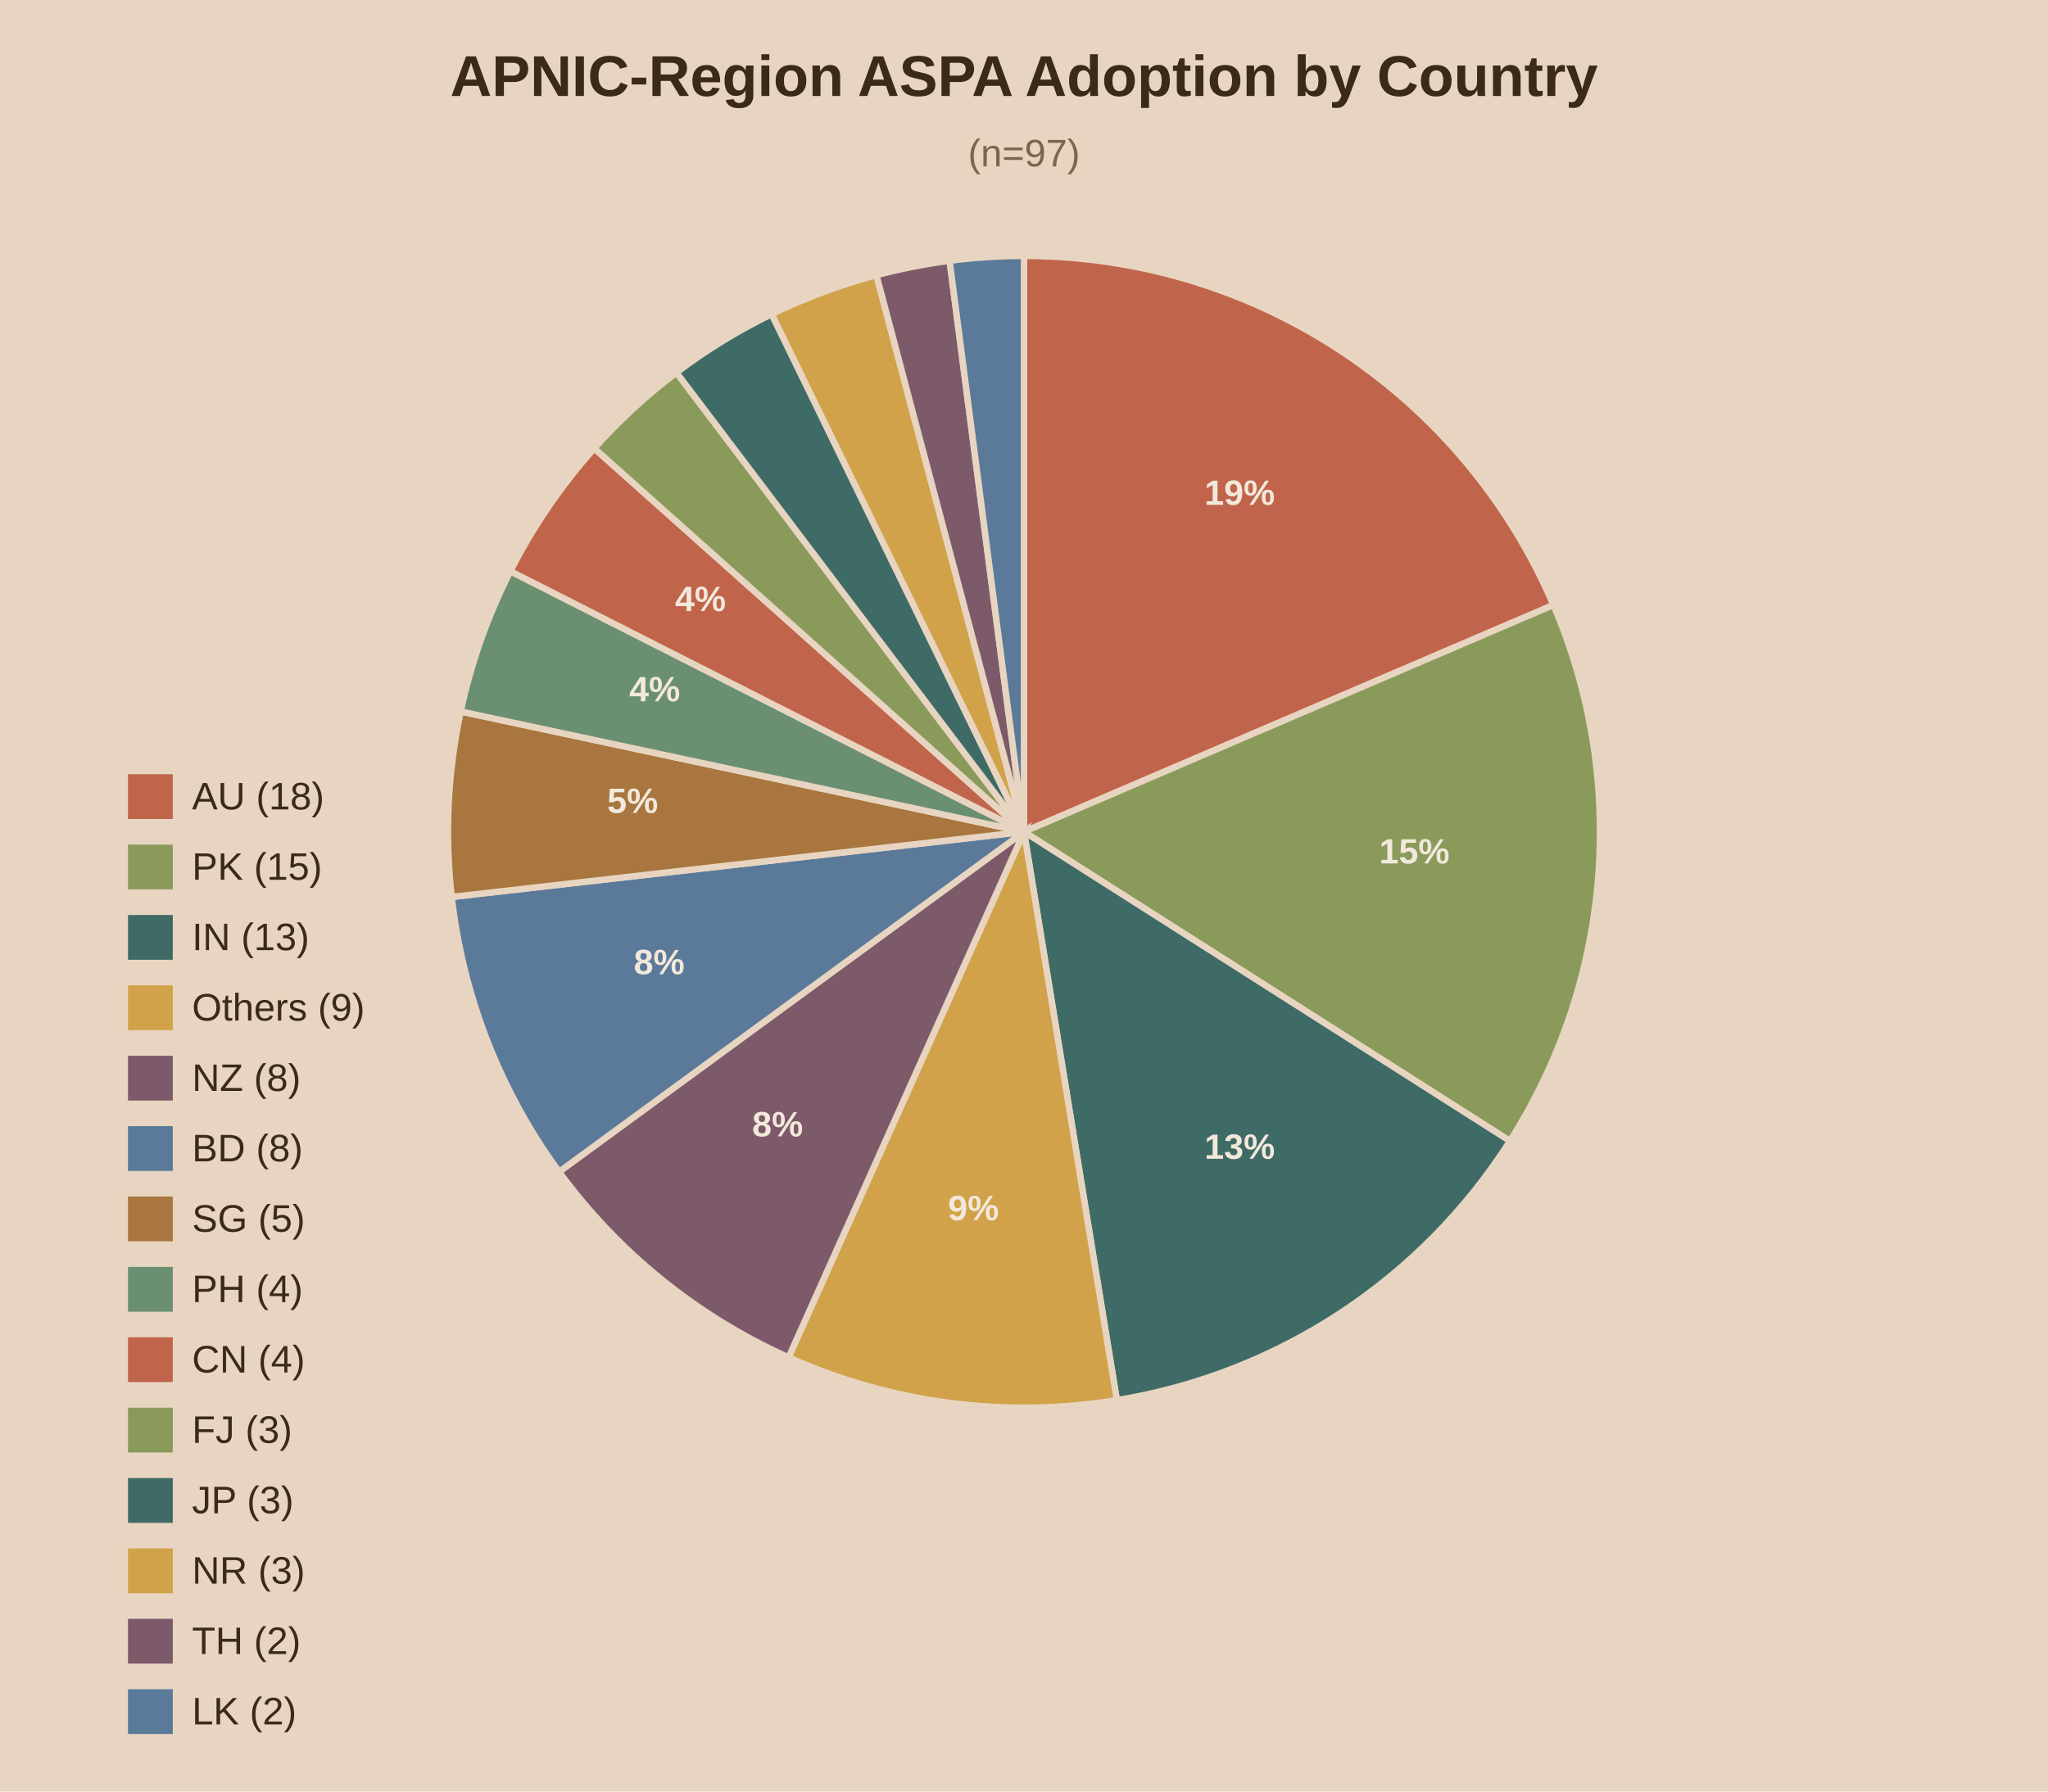
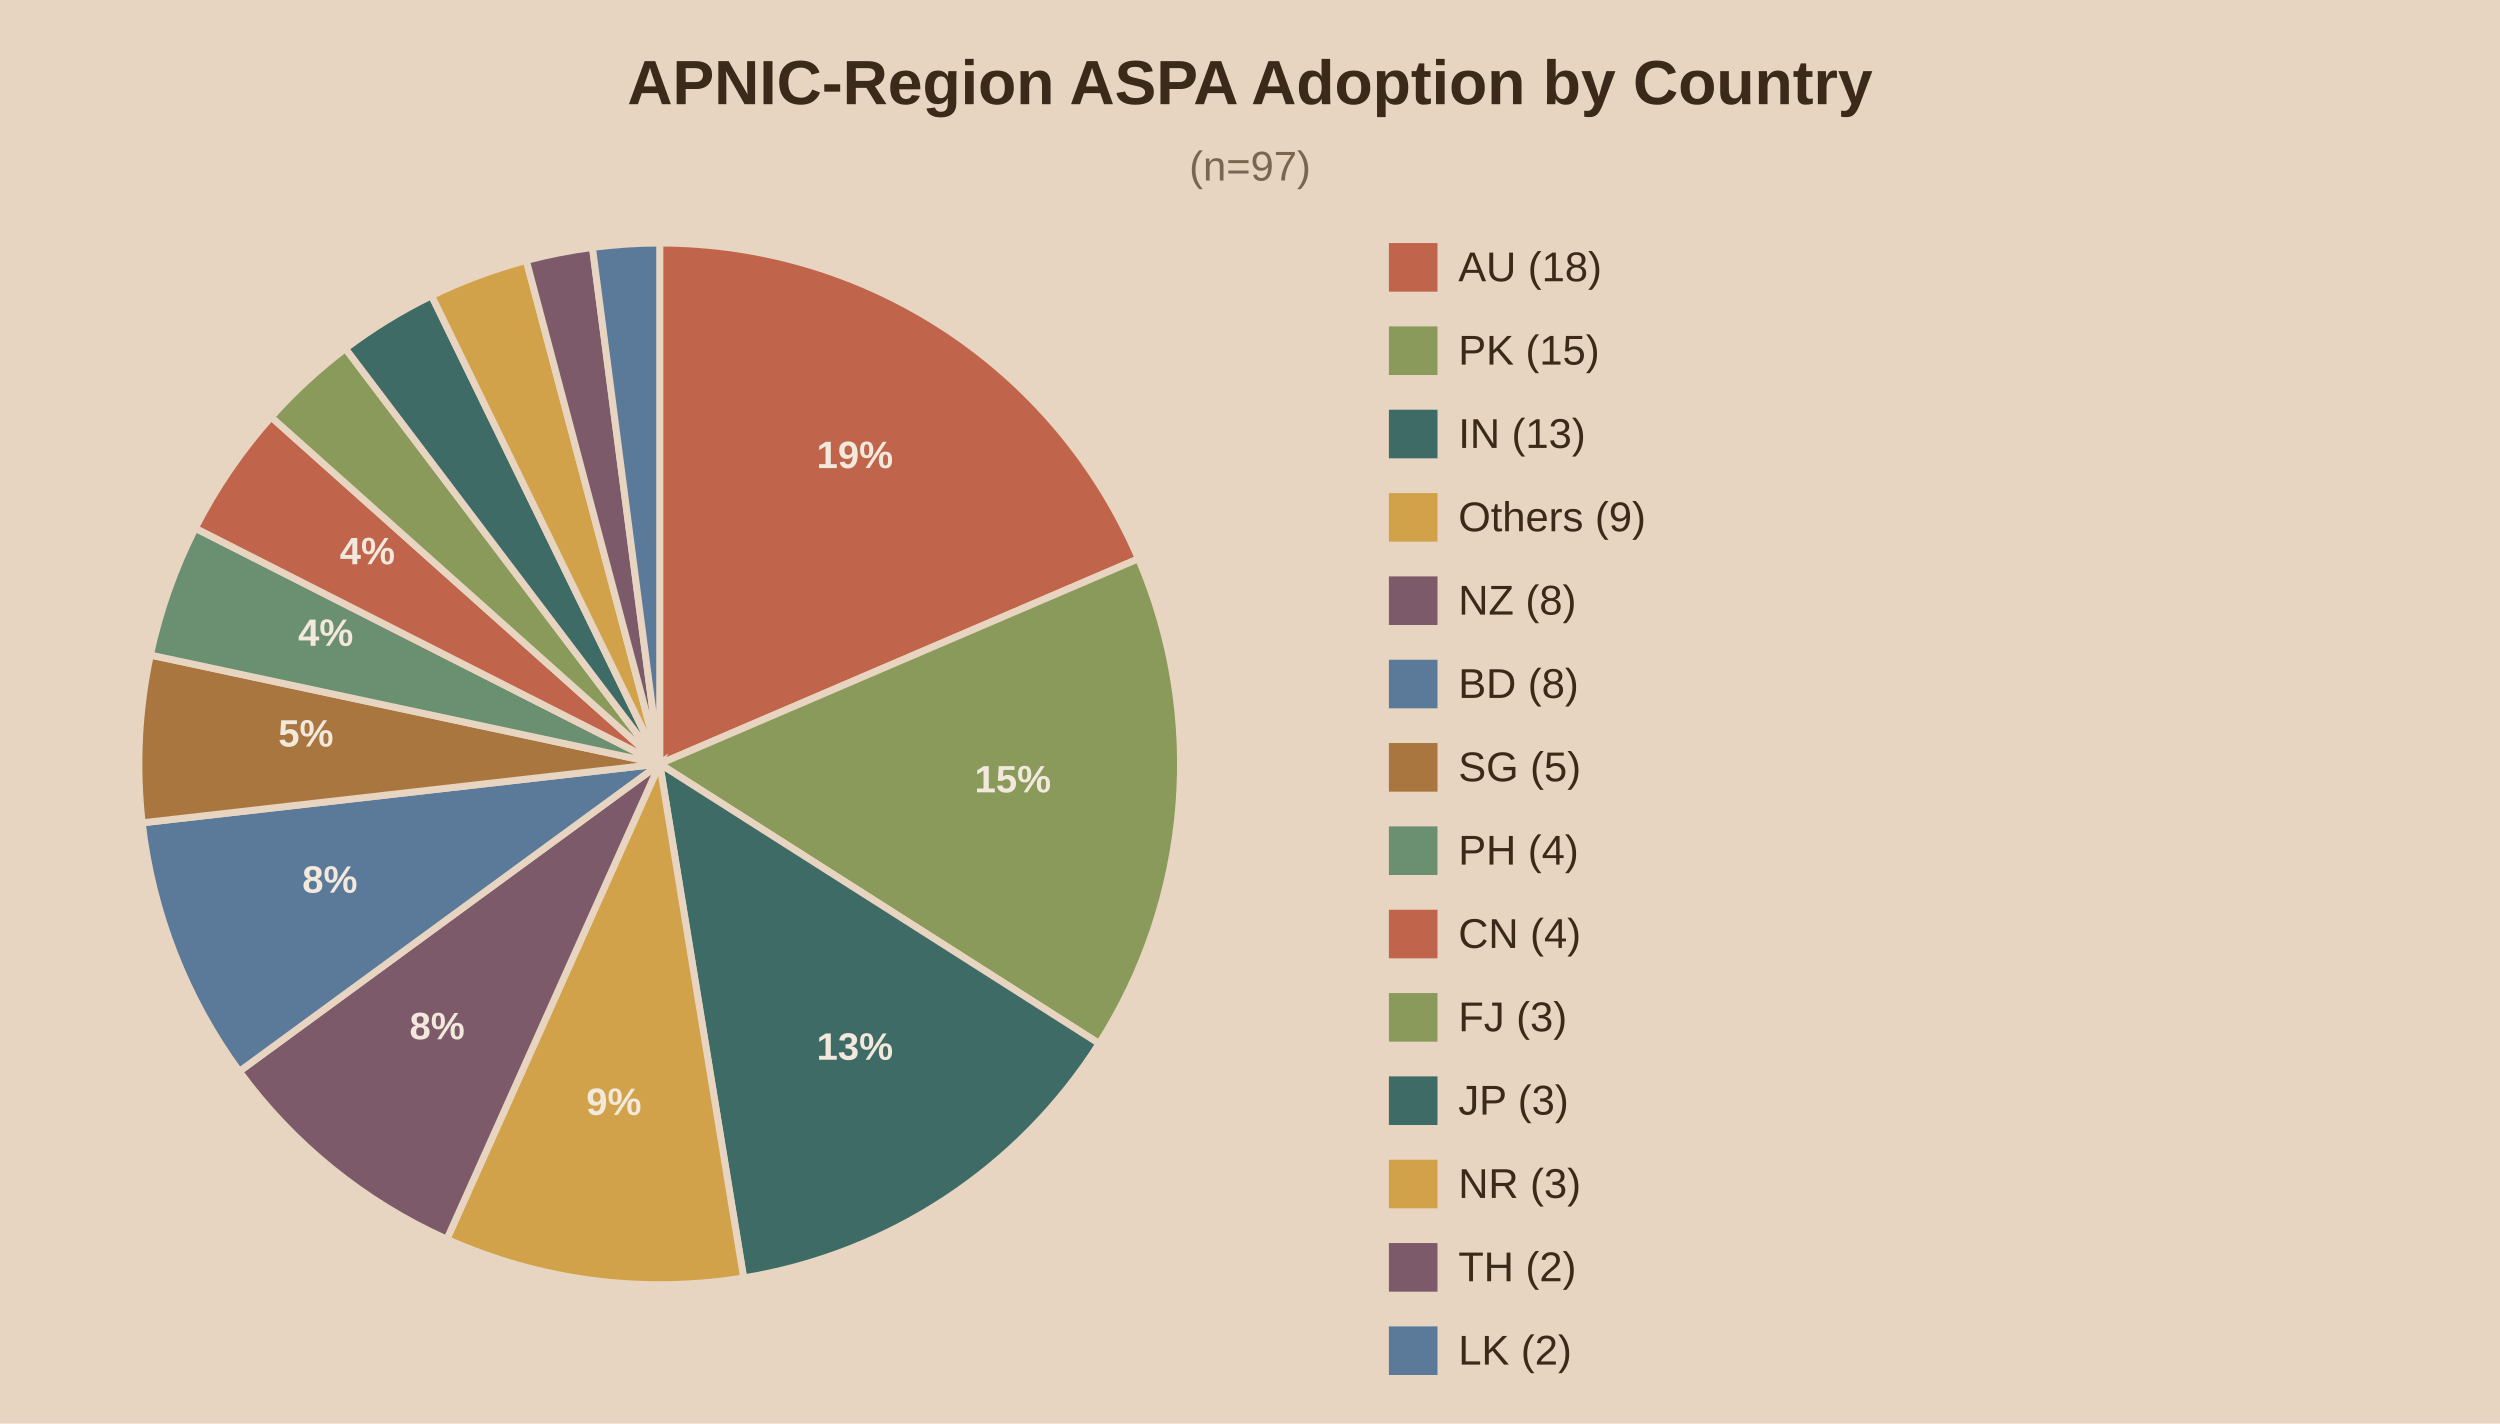
- <svg xmlns="http://www.w3.org/2000/svg" viewBox="0 0 640 560">
-   <rect width="640" height="560" fill="#e8d5c1" />
-   <text x="320.0" y="30" text-anchor="middle" font-family="Arial" font-size="18" font-weight="bold" fill="#3b2a1a">APNIC-Region ASPA Adoption by Country</text>
-   <text x="320.0" y="52" text-anchor="middle" font-family="Arial" font-size="12" fill="#7a6650">(n=97)</text>
-   <path d="M320.0,260 L320.00,80.00 A180,180 0 0,1 485.45,189.10 Z" fill="#c0654b" stroke="#e8d5c1" stroke-width="2" />
-   <text x="387.4" y="157.8" text-anchor="middle" font-family="Arial" font-size="11" font-weight="bold" fill="#f2e8db">19%</text>
-   <path d="M320.0,260 L485.45,189.10 A180,180 0 0,1 471.85,356.65 Z" fill="#8a9a5b" stroke="#e8d5c1" stroke-width="2" />
-   <text x="442.0" y="269.9" text-anchor="middle" font-family="Arial" font-size="11" font-weight="bold" fill="#f2e8db">15%</text>
-   <path d="M320.0,260 L471.85,356.65 A180,180 0 0,1 349.02,437.65 Z" fill="#3f6b66" stroke="#e8d5c1" stroke-width="2" />
-   <text x="387.4" y="362.2" text-anchor="middle" font-family="Arial" font-size="11" font-weight="bold" fill="#f2e8db">13%</text>
-   <path d="M320.0,260 L349.02,437.65 A180,180 0 0,1 246.43,424.28 Z" fill="#d1a24a" stroke="#e8d5c1" stroke-width="2" />
-   <text x="304.2" y="381.4" text-anchor="middle" font-family="Arial" font-size="11" font-weight="bold" fill="#f2e8db">9%</text>
-   <path d="M320.0,260 L246.43,424.28 A180,180 0 0,1 174.72,366.27 Z" fill="#7d5a6a" stroke="#e8d5c1" stroke-width="2" />
-   <text x="243.0" y="355.2" text-anchor="middle" font-family="Arial" font-size="11" font-weight="bold" fill="#f2e8db">8%</text>
-   <path d="M320.0,260 L174.72,366.27 A180,180 0 0,1 141.16,280.36 Z" fill="#5b7a99" stroke="#e8d5c1" stroke-width="2" />
-   <text x="206.0" y="304.5" text-anchor="middle" font-family="Arial" font-size="11" font-weight="bold" fill="#f2e8db">8%</text>
-   <path d="M320.0,260 L141.16,280.36 A180,180 0 0,1 143.97,222.39 Z" fill="#a8763e" stroke="#e8d5c1" stroke-width="2" />
-   <text x="197.7" y="254.1" text-anchor="middle" font-family="Arial" font-size="11" font-weight="bold" fill="#f2e8db">5%</text>
-   <path d="M320.0,260 L143.97,222.39 A180,180 0 0,1 159.49,178.54 Z" fill="#6b8f71" stroke="#e8d5c1" stroke-width="2" />
-   <text x="204.6" y="219.2" text-anchor="middle" font-family="Arial" font-size="11" font-weight="bold" fill="#f2e8db">4%</text>
-   <path d="M320.0,260 L159.49,178.54 A180,180 0 0,1 185.72,140.14 Z" fill="#c0654b" stroke="#e8d5c1" stroke-width="2" />
-   <text x="218.9" y="191.0" text-anchor="middle" font-family="Arial" font-size="11" font-weight="bold" fill="#f2e8db">4%</text>
-   <path d="M320.0,260 L185.72,140.14 A180,180 0 0,1 211.39,116.46 Z" fill="#8a9a5b" stroke="#e8d5c1" stroke-width="2" />
-   <path d="M320.0,260 L211.39,116.46 A180,180 0 0,1 241.15,98.19 Z" fill="#3f6b66" stroke="#e8d5c1" stroke-width="2" />
-   <path d="M320.0,260 L241.15,98.19 A180,180 0 0,1 273.88,86.01 Z" fill="#d1a24a" stroke="#e8d5c1" stroke-width="2" />
-   <path d="M320.0,260 L273.88,86.01 A180,180 0 0,1 296.75,81.51 Z" fill="#7d5a6a" stroke="#e8d5c1" stroke-width="2" />
-   <path d="M320.0,260 L296.75,81.51 A180,180 0 0,1 320.00,80.00 Z" fill="#5b7a99" stroke="#e8d5c1" stroke-width="2" />
-   <rect x="40" y="242" width="14" height="14" fill="#c0654b" />
-   <text x="60" y="253" font-family="Arial" font-size="12" fill="#3b2a1a">AU (18)</text>
-   <rect x="40" y="264" width="14" height="14" fill="#8a9a5b" />
-   <text x="60" y="275" font-family="Arial" font-size="12" fill="#3b2a1a">PK (15)</text>
-   <rect x="40" y="286" width="14" height="14" fill="#3f6b66" />
-   <text x="60" y="297" font-family="Arial" font-size="12" fill="#3b2a1a">IN (13)</text>
-   <rect x="40" y="308" width="14" height="14" fill="#d1a24a" />
-   <text x="60" y="319" font-family="Arial" font-size="12" fill="#3b2a1a">Others (9)</text>
-   <rect x="40" y="330" width="14" height="14" fill="#7d5a6a" />
-   <text x="60" y="341" font-family="Arial" font-size="12" fill="#3b2a1a">NZ (8)</text>
-   <rect x="40" y="352" width="14" height="14" fill="#5b7a99" />
-   <text x="60" y="363" font-family="Arial" font-size="12" fill="#3b2a1a">BD (8)</text>
-   <rect x="40" y="374" width="14" height="14" fill="#a8763e" />
-   <text x="60" y="385" font-family="Arial" font-size="12" fill="#3b2a1a">SG (5)</text>
-   <rect x="40" y="396" width="14" height="14" fill="#6b8f71" />
-   <text x="60" y="407" font-family="Arial" font-size="12" fill="#3b2a1a">PH (4)</text>
-   <rect x="40" y="418" width="14" height="14" fill="#c0654b" />
-   <text x="60" y="429" font-family="Arial" font-size="12" fill="#3b2a1a">CN (4)</text>
-   <rect x="40" y="440" width="14" height="14" fill="#8a9a5b" />
-   <text x="60" y="451" font-family="Arial" font-size="12" fill="#3b2a1a">FJ (3)</text>
-   <rect x="40" y="462" width="14" height="14" fill="#3f6b66" />
-   <text x="60" y="473" font-family="Arial" font-size="12" fill="#3b2a1a">JP (3)</text>
-   <rect x="40" y="484" width="14" height="14" fill="#d1a24a" />
-   <text x="60" y="495" font-family="Arial" font-size="12" fill="#3b2a1a">NR (3)</text>
-   <rect x="40" y="506" width="14" height="14" fill="#7d5a6a" />
-   <text x="60" y="517" font-family="Arial" font-size="12" fill="#3b2a1a">TH (2)</text>
-   <rect x="40" y="528" width="14" height="14" fill="#5b7a99" />
-   <text x="60" y="539" font-family="Arial" font-size="12" fill="#3b2a1a">LK (2)</text>
+ <svg xmlns="http://www.w3.org/2000/svg" viewBox="0 0 720 410">
+   <rect width="720" height="410" fill="#e8d5c1" />
+   <text x="360.0" y="30" text-anchor="middle" font-family="Arial" font-size="18" font-weight="bold" fill="#3b2a1a">APNIC-Region ASPA Adoption by Country</text>
+   <text x="360.0" y="52" text-anchor="middle" font-family="Arial" font-size="12" fill="#7a6650">(n=97)</text>
+   <path d="M190,220.0 L190.00,70.00 A150,150 0 0,1 327.87,160.92 Z" fill="#c0654b" stroke="#e8d5c1" stroke-width="2" />
+   <text x="246.2" y="134.8" text-anchor="middle" font-family="Arial" font-size="11" font-weight="bold" fill="#f2e8db">19%</text>
+   <path d="M190,220.0 L327.87,160.92 A150,150 0 0,1 316.54,300.54 Z" fill="#8a9a5b" stroke="#e8d5c1" stroke-width="2" />
+   <text x="291.7" y="228.2" text-anchor="middle" font-family="Arial" font-size="11" font-weight="bold" fill="#f2e8db">15%</text>
+   <path d="M190,220.0 L316.54,300.54 A150,150 0 0,1 214.18,368.04 Z" fill="#3f6b66" stroke="#e8d5c1" stroke-width="2" />
+   <text x="246.2" y="305.2" text-anchor="middle" font-family="Arial" font-size="11" font-weight="bold" fill="#f2e8db">13%</text>
+   <path d="M190,220.0 L214.18,368.04 A150,150 0 0,1 128.69,356.90 Z" fill="#d1a24a" stroke="#e8d5c1" stroke-width="2" />
+   <text x="176.8" y="321.1" text-anchor="middle" font-family="Arial" font-size="11" font-weight="bold" fill="#f2e8db">9%</text>
+   <path d="M190,220.0 L128.69,356.90 A150,150 0 0,1 68.93,308.56 Z" fill="#7d5a6a" stroke="#e8d5c1" stroke-width="2" />
+   <text x="125.9" y="299.3" text-anchor="middle" font-family="Arial" font-size="11" font-weight="bold" fill="#f2e8db">8%</text>
+   <path d="M190,220.0 L68.93,308.56 A150,150 0 0,1 40.96,236.97 Z" fill="#5b7a99" stroke="#e8d5c1" stroke-width="2" />
+   <text x="95.0" y="257.1" text-anchor="middle" font-family="Arial" font-size="11" font-weight="bold" fill="#f2e8db">8%</text>
+   <path d="M190,220.0 L40.96,236.97 A150,150 0 0,1 43.31,188.65 Z" fill="#a8763e" stroke="#e8d5c1" stroke-width="2" />
+   <text x="88.1" y="215.0" text-anchor="middle" font-family="Arial" font-size="11" font-weight="bold" fill="#f2e8db">5%</text>
+   <path d="M190,220.0 L43.31,188.65 A150,150 0 0,1 56.24,152.12 Z" fill="#6b8f71" stroke="#e8d5c1" stroke-width="2" />
+   <text x="93.8" y="186.0" text-anchor="middle" font-family="Arial" font-size="11" font-weight="bold" fill="#f2e8db">4%</text>
+   <path d="M190,220.0 L56.24,152.12 A150,150 0 0,1 78.10,120.11 Z" fill="#c0654b" stroke="#e8d5c1" stroke-width="2" />
+   <text x="105.8" y="162.5" text-anchor="middle" font-family="Arial" font-size="11" font-weight="bold" fill="#f2e8db">4%</text>
+   <path d="M190,220.0 L78.10,120.11 A150,150 0 0,1 99.49,100.38 Z" fill="#8a9a5b" stroke="#e8d5c1" stroke-width="2" />
+   <path d="M190,220.0 L99.49,100.38 A150,150 0 0,1 124.29,85.16 Z" fill="#3f6b66" stroke="#e8d5c1" stroke-width="2" />
+   <path d="M190,220.0 L124.29,85.16 A150,150 0 0,1 151.57,75.01 Z" fill="#d1a24a" stroke="#e8d5c1" stroke-width="2" />
+   <path d="M190,220.0 L151.57,75.01 A150,150 0 0,1 170.62,71.26 Z" fill="#7d5a6a" stroke="#e8d5c1" stroke-width="2" />
+   <path d="M190,220.0 L170.62,71.26 A150,150 0 0,1 190.00,70.00 Z" fill="#5b7a99" stroke="#e8d5c1" stroke-width="2" />
+   <rect x="400" y="70" width="14" height="14" fill="#c0654b" />
+   <text x="420" y="81" font-family="Arial" font-size="12" fill="#3b2a1a">AU (18)</text>
+   <rect x="400" y="94" width="14" height="14" fill="#8a9a5b" />
+   <text x="420" y="105" font-family="Arial" font-size="12" fill="#3b2a1a">PK (15)</text>
+   <rect x="400" y="118" width="14" height="14" fill="#3f6b66" />
+   <text x="420" y="129" font-family="Arial" font-size="12" fill="#3b2a1a">IN (13)</text>
+   <rect x="400" y="142" width="14" height="14" fill="#d1a24a" />
+   <text x="420" y="153" font-family="Arial" font-size="12" fill="#3b2a1a">Others (9)</text>
+   <rect x="400" y="166" width="14" height="14" fill="#7d5a6a" />
+   <text x="420" y="177" font-family="Arial" font-size="12" fill="#3b2a1a">NZ (8)</text>
+   <rect x="400" y="190" width="14" height="14" fill="#5b7a99" />
+   <text x="420" y="201" font-family="Arial" font-size="12" fill="#3b2a1a">BD (8)</text>
+   <rect x="400" y="214" width="14" height="14" fill="#a8763e" />
+   <text x="420" y="225" font-family="Arial" font-size="12" fill="#3b2a1a">SG (5)</text>
+   <rect x="400" y="238" width="14" height="14" fill="#6b8f71" />
+   <text x="420" y="249" font-family="Arial" font-size="12" fill="#3b2a1a">PH (4)</text>
+   <rect x="400" y="262" width="14" height="14" fill="#c0654b" />
+   <text x="420" y="273" font-family="Arial" font-size="12" fill="#3b2a1a">CN (4)</text>
+   <rect x="400" y="286" width="14" height="14" fill="#8a9a5b" />
+   <text x="420" y="297" font-family="Arial" font-size="12" fill="#3b2a1a">FJ (3)</text>
+   <rect x="400" y="310" width="14" height="14" fill="#3f6b66" />
+   <text x="420" y="321" font-family="Arial" font-size="12" fill="#3b2a1a">JP (3)</text>
+   <rect x="400" y="334" width="14" height="14" fill="#d1a24a" />
+   <text x="420" y="345" font-family="Arial" font-size="12" fill="#3b2a1a">NR (3)</text>
+   <rect x="400" y="358" width="14" height="14" fill="#7d5a6a" />
+   <text x="420" y="369" font-family="Arial" font-size="12" fill="#3b2a1a">TH (2)</text>
+   <rect x="400" y="382" width="14" height="14" fill="#5b7a99" />
+   <text x="420" y="393" font-family="Arial" font-size="12" fill="#3b2a1a">LK (2)</text>
</svg>
